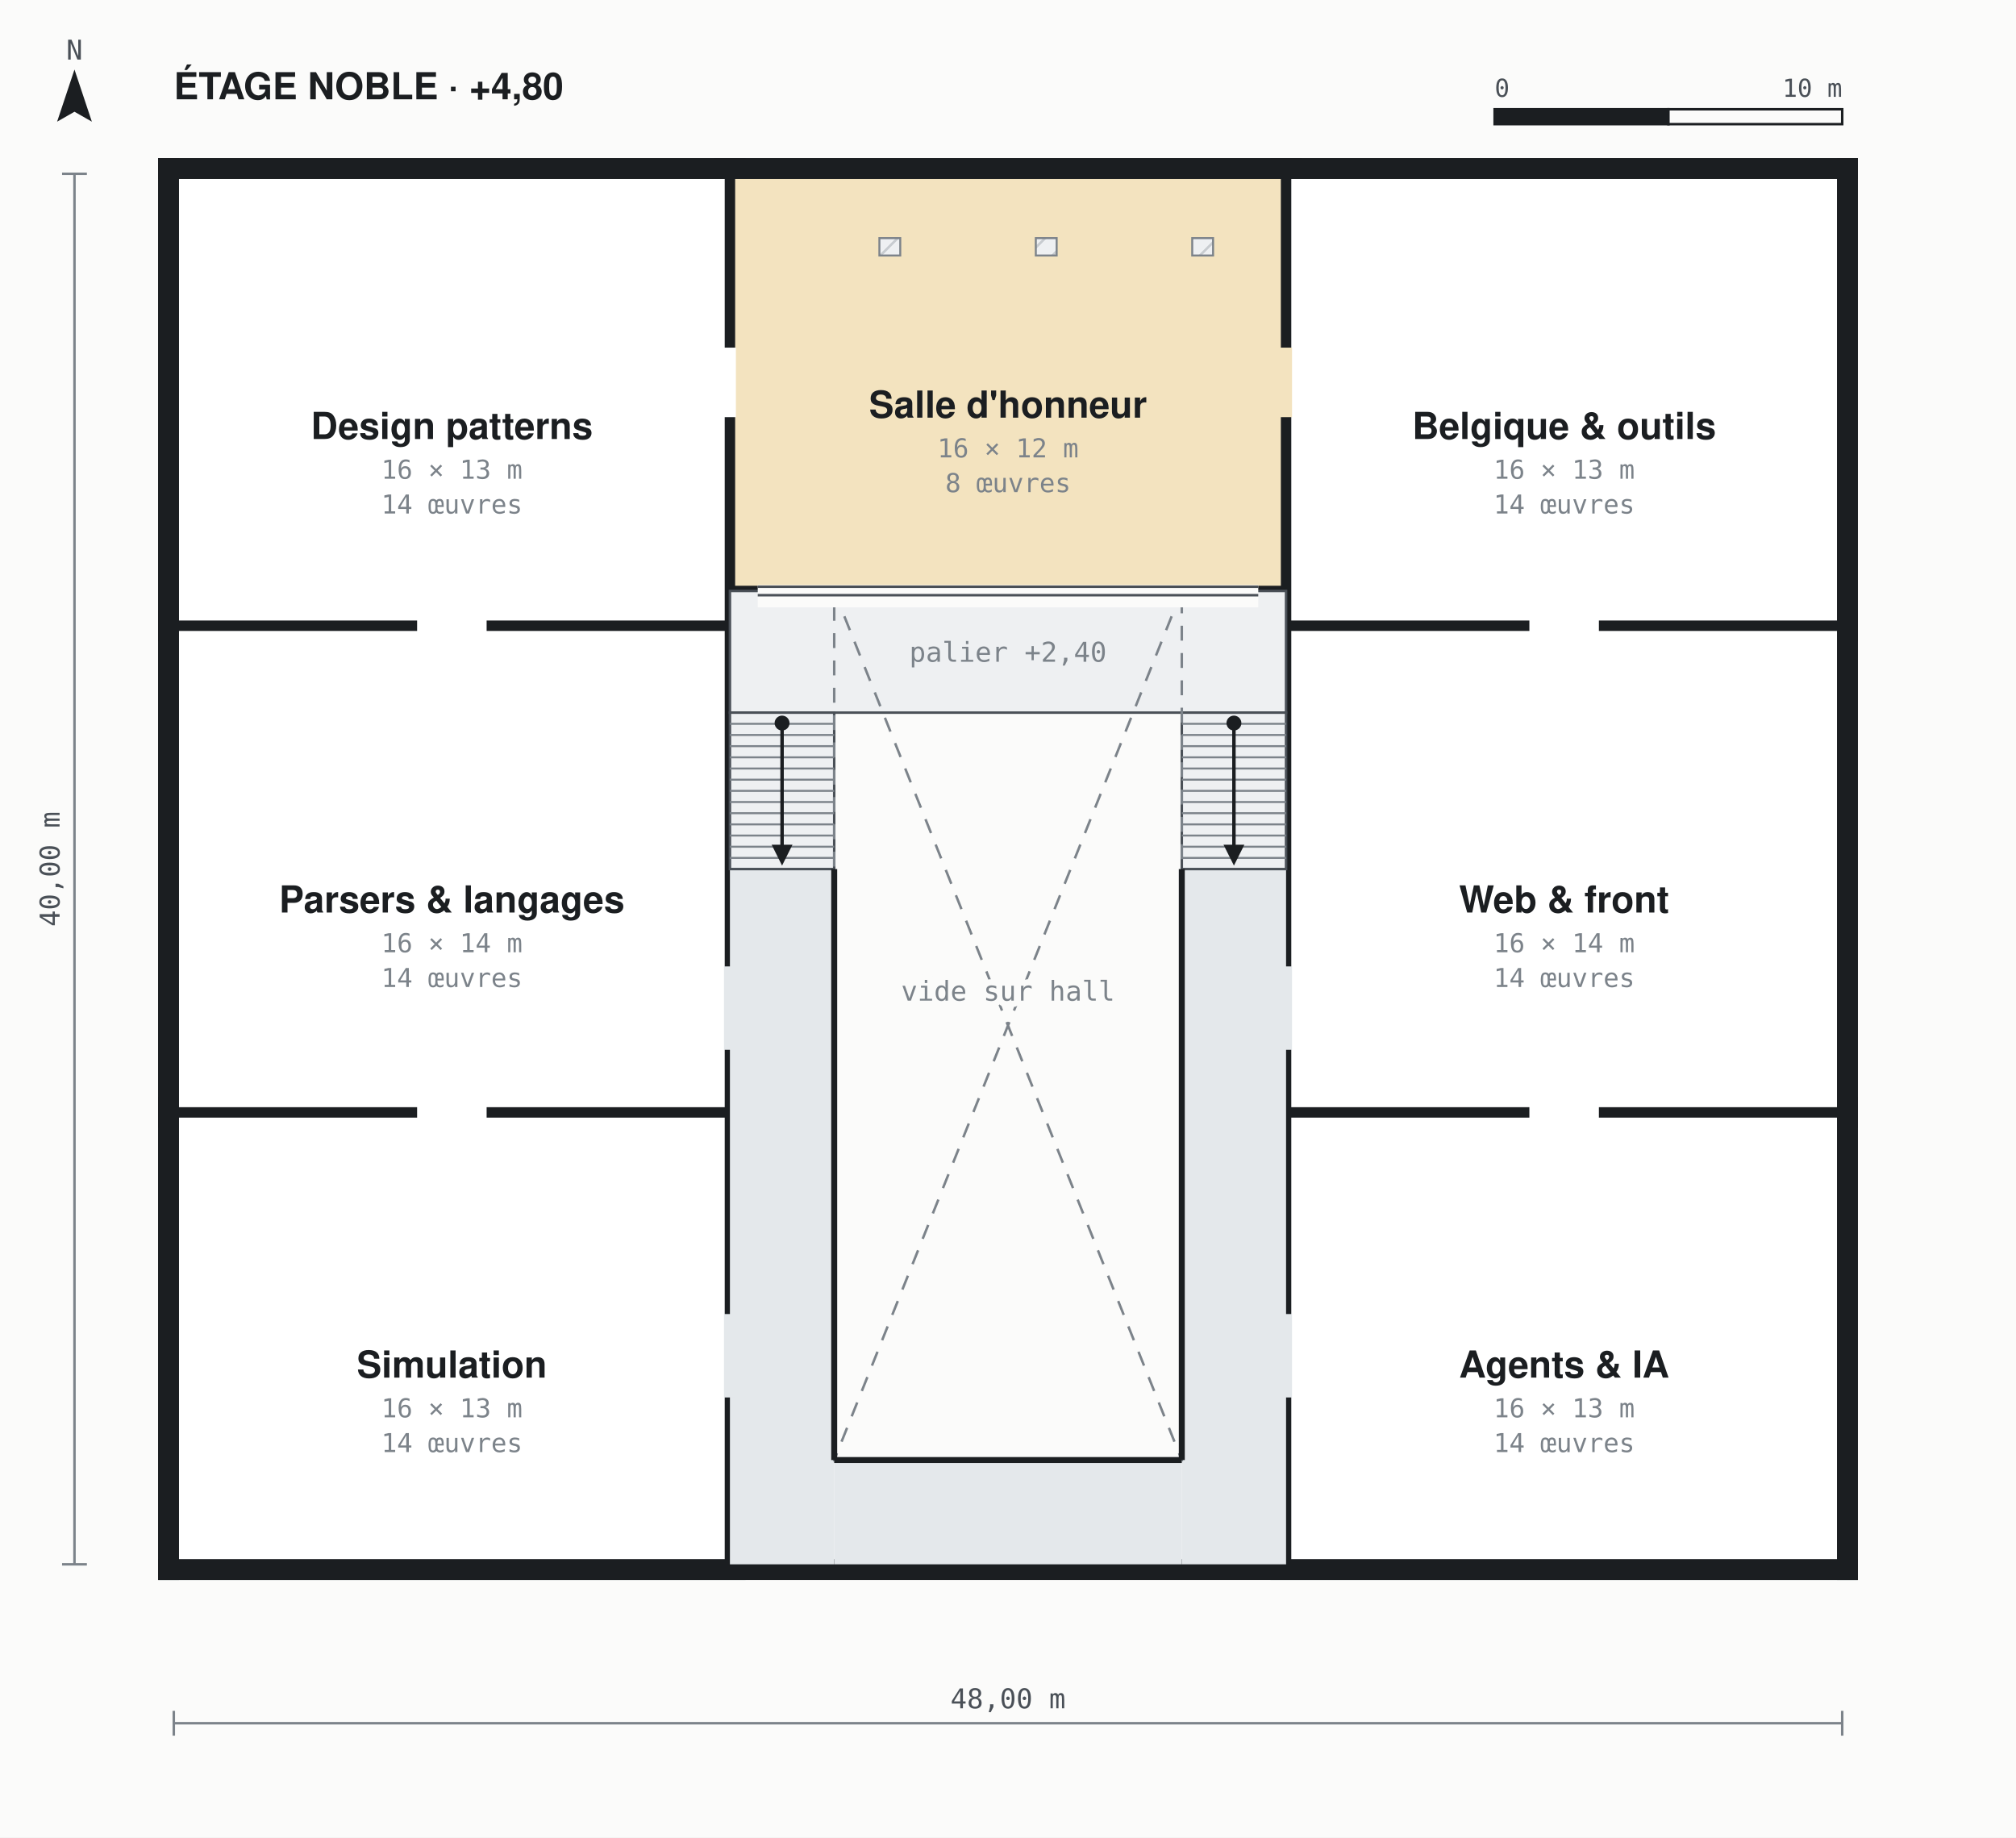
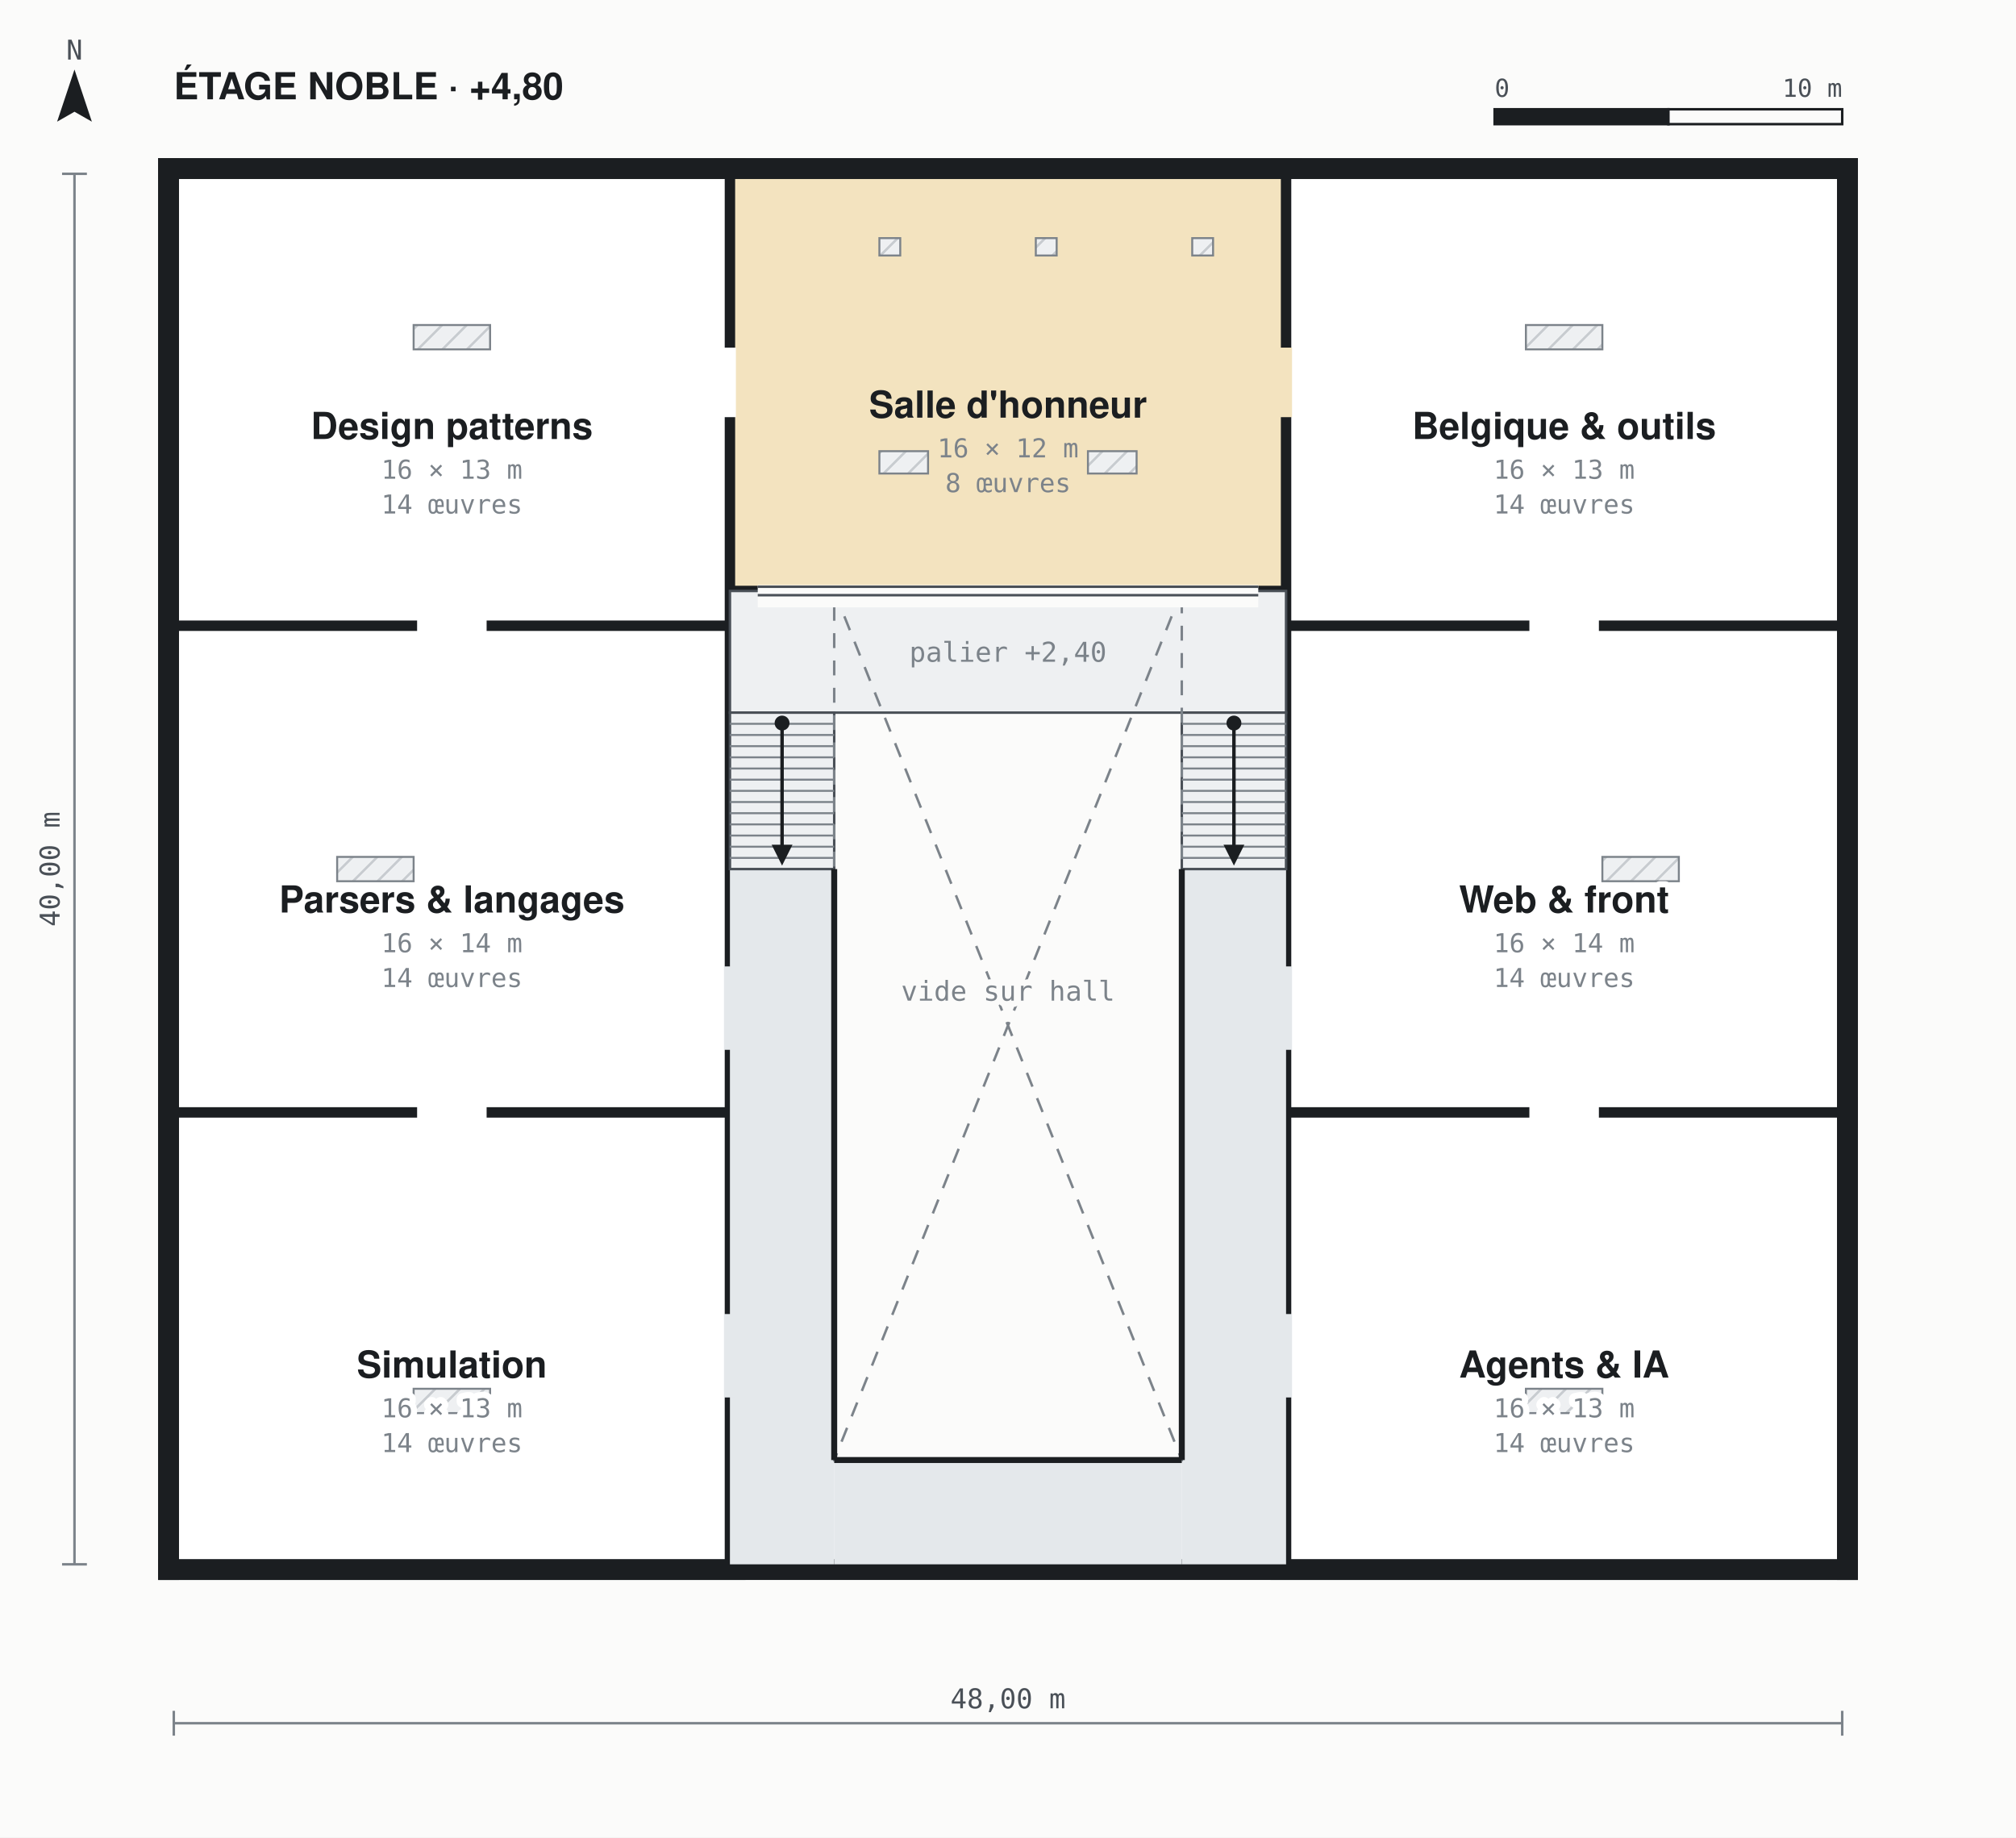
<svg xmlns="http://www.w3.org/2000/svg" viewBox="-70 -70 812 740" width="812" height="740" role="img" aria-label="Musée GitHub, Étage noble">
  <style>.lbl{font-family:Archivo,Helvetica,Arial,sans-serif;font-weight:650;fill:#1B1E21}.cap{font-family:'IBM Plex Mono',Menlo,monospace;fill:#7C838A}.dim{font-family:'IBM Plex Mono',Menlo,monospace;fill:#4A5057}</style>
  <defs>
    <pattern id="closed" width="7" height="7" patternUnits="userSpaceOnUse" patternTransform="rotate(45)">
      <rect width="7" height="7" fill="#EEF0F2" />
      <line x1="0" y1="0" x2="0" y2="7" stroke="#C9CDD1" stroke-width="2" />
    </pattern>
    <marker id="fleche" viewBox="0 0 10 10" refX="5" refY="5" markerWidth="6" markerHeight="6" orient="auto">
      <path d="M0,0 L10,5 L0,10 z" fill="#1B1E21" />
    </marker>
    <marker id="fleche-r" viewBox="0 0 10 10" refX="5" refY="5" markerWidth="6" markerHeight="6" orient="auto">
      <path d="M0,0 L10,5 L0,10 z" fill="#CF3326" />
    </marker>
  </defs>
  <rect x="-70" y="-70" width="812" height="740" fill="#FBFBFA" />
  <rect x="224" y="168" width="224" height="392" fill="#FBFBFA" />
  <rect x="-6.3" y="-6.3" width="684.6" height="8.4" fill="#1B1E21" />
  <rect x="-6.3" y="557.9" width="684.6" height="8.4" fill="#1B1E21" />
  <rect x="-6.3" y="-6.3" width="8.4" height="572.6" fill="#1B1E21" />
  <rect x="669.9" y="-6.3" width="8.4" height="572.6" fill="#1B1E21" />
  <rect x="-6.3" y="-6.3" width="236.6" height="194.6" fill="#1B1E21" />
  <rect x="-6.3" y="175.7" width="236.6" height="208.6" fill="#1B1E21" />
  <rect x="-6.3" y="371.7" width="236.6" height="194.6" fill="#1B1E21" />
  <rect x="217.7" y="-6.3" width="236.6" height="180.6" fill="#1B1E21" />
  <rect x="441.7" y="-6.3" width="236.6" height="194.6" fill="#1B1E21" />
  <rect x="441.7" y="175.7" width="236.6" height="208.6" fill="#1B1E21" />
  <rect x="441.7" y="371.7" width="236.6" height="194.6" fill="#1B1E21" />
  <rect x="2.1" y="2.1" width="219.8" height="177.8" fill="#FFFFFF" />
  <rect x="2.1" y="184.1" width="219.8" height="191.8" fill="#FFFFFF" />
  <rect x="2.1" y="380.1" width="219.8" height="177.8" fill="#FFFFFF" />
  <rect x="226.1" y="2.1" width="219.8" height="163.8" fill="#F3E3BF" />
  <rect x="450.1" y="2.1" width="219.8" height="177.8" fill="#FFFFFF" />
  <rect x="450.1" y="184.1" width="219.8" height="191.8" fill="#FFFFFF" />
  <rect x="450.1" y="380.1" width="219.8" height="177.8" fill="#FFFFFF" />
  <rect x="224" y="280" width="42" height="280" fill="#E4E8EB" />
  <rect x="406" y="280" width="42" height="280" fill="#E4E8EB" />
  <rect x="266" y="518" width="140" height="42" fill="#E4E8EB" />
  <rect x="284.2" y="25.9" width="8.4" height="7" fill="url(#closed)" stroke="#7C838A" stroke-width="0.8" />
  <rect x="347.2" y="25.9" width="8.4" height="7" fill="url(#closed)" stroke="#7C838A" stroke-width="0.8" />
  <rect x="410.2" y="25.9" width="8.4" height="7" fill="url(#closed)" stroke="#7C838A" stroke-width="0.8" />
+   <rect x="96.6" y="60.9" width="30.8" height="9.8" fill="url(#closed)" stroke="#7C838A" stroke-width="0.8" />
+   <rect x="65.8" y="275.1" width="30.8" height="9.8" fill="url(#closed)" stroke="#7C838A" stroke-width="0.8" />
+   <rect x="96.6" y="489.3" width="30.8" height="9.8" fill="url(#closed)" stroke="#7C838A" stroke-width="0.8" />
+   <rect x="544.6" y="60.9" width="30.8" height="9.8" fill="url(#closed)" stroke="#7C838A" stroke-width="0.8" />
+   <rect x="575.4" y="275.1" width="30.8" height="9.8" fill="url(#closed)" stroke="#7C838A" stroke-width="0.8" />
+   <rect x="544.6" y="489.3" width="30.8" height="9.8" fill="url(#closed)" stroke="#7C838A" stroke-width="0.8" />
+   <rect x="284.2" y="111.7" width="19.6" height="9" fill="url(#closed)" stroke="#7C838A" stroke-width="0.8" />
+   <rect x="368.2" y="111.7" width="19.6" height="9" fill="url(#closed)" stroke="#7C838A" stroke-width="0.8" />
  <rect x="224" y="168" width="224" height="49" fill="#EEF0F2" stroke="#4A5057" stroke-width="1" />
  <text x="336" y="196.5" text-anchor="middle" font-size="11" class="cap">palier +2,40</text>
  <rect x="224" y="217" width="42" height="63" fill="#EEF0F2" stroke="#4A5057" stroke-width="1" />
  <line x1="224" x2="266" y1="221.5" y2="221.5" stroke="#7C838A" stroke-width="0.8" />
  <line x1="224" x2="266" y1="226" y2="226" stroke="#7C838A" stroke-width="0.8" />
  <line x1="224" x2="266" y1="230.5" y2="230.5" stroke="#7C838A" stroke-width="0.8" />
  <line x1="224" x2="266" y1="235" y2="235" stroke="#7C838A" stroke-width="0.8" />
  <line x1="224" x2="266" y1="239.5" y2="239.5" stroke="#7C838A" stroke-width="0.8" />
  <line x1="224" x2="266" y1="244" y2="244" stroke="#7C838A" stroke-width="0.8" />
  <line x1="224" x2="266" y1="248.5" y2="248.5" stroke="#7C838A" stroke-width="0.8" />
  <line x1="224" x2="266" y1="253" y2="253" stroke="#7C838A" stroke-width="0.8" />
  <line x1="224" x2="266" y1="257.5" y2="257.5" stroke="#7C838A" stroke-width="0.8" />
  <line x1="224" x2="266" y1="262" y2="262" stroke="#7C838A" stroke-width="0.8" />
  <line x1="224" x2="266" y1="266.5" y2="266.5" stroke="#7C838A" stroke-width="0.8" />
  <line x1="224" x2="266" y1="271" y2="271" stroke="#7C838A" stroke-width="0.8" />
  <line x1="224" x2="266" y1="275.5" y2="275.5" stroke="#7C838A" stroke-width="0.8" />
  <line x1="245" x2="245" y1="221.2" y2="274.4" stroke="#1B1E21" stroke-width="1.4" marker-end="url(#fleche)" />
  <circle cx="245" cy="221.2" r="3" fill="#1B1E21" />
  <rect x="406" y="217" width="42" height="63" fill="#EEF0F2" stroke="#4A5057" stroke-width="1" />
  <line x1="406" x2="448" y1="221.5" y2="221.5" stroke="#7C838A" stroke-width="0.8" />
  <line x1="406" x2="448" y1="226" y2="226" stroke="#7C838A" stroke-width="0.8" />
  <line x1="406" x2="448" y1="230.5" y2="230.5" stroke="#7C838A" stroke-width="0.8" />
  <line x1="406" x2="448" y1="235" y2="235" stroke="#7C838A" stroke-width="0.8" />
  <line x1="406" x2="448" y1="239.5" y2="239.5" stroke="#7C838A" stroke-width="0.8" />
  <line x1="406" x2="448" y1="244" y2="244" stroke="#7C838A" stroke-width="0.8" />
  <line x1="406" x2="448" y1="248.5" y2="248.5" stroke="#7C838A" stroke-width="0.8" />
  <line x1="406" x2="448" y1="253" y2="253" stroke="#7C838A" stroke-width="0.8" />
  <line x1="406" x2="448" y1="257.5" y2="257.5" stroke="#7C838A" stroke-width="0.8" />
  <line x1="406" x2="448" y1="262" y2="262" stroke="#7C838A" stroke-width="0.8" />
  <line x1="406" x2="448" y1="266.5" y2="266.5" stroke="#7C838A" stroke-width="0.8" />
  <line x1="406" x2="448" y1="271" y2="271" stroke="#7C838A" stroke-width="0.8" />
  <line x1="406" x2="448" y1="275.5" y2="275.5" stroke="#7C838A" stroke-width="0.8" />
  <line x1="427" x2="427" y1="221.2" y2="274.4" stroke="#1B1E21" stroke-width="1.4" marker-end="url(#fleche)" />
  <circle cx="427" cy="221.2" r="3" fill="#1B1E21" />
  <rect x="266" y="168" width="140" height="350" fill="none" stroke="#7C838A" stroke-dasharray="6 5" stroke-width="1" />
  <path d="M266,168L406,518M406,168L266,518" stroke="#7C838A" stroke-dasharray="6 5" stroke-width="1" />
  <text x="336" y="333" text-anchor="middle" font-size="11" class="cap" stroke="#FBFBFA" stroke-width="5" paint-order="stroke" stroke-linejoin="round">vide sur hall</text>
  <line x1="266" y1="280" x2="266" y2="518" stroke="#1B1E21" stroke-width="2.4" />
  <line x1="406" y1="280" x2="406" y2="518" stroke="#1B1E21" stroke-width="2.4" />
  <line x1="266" y1="518" x2="406" y2="518" stroke="#1B1E21" stroke-width="2.4" />
  <rect x="221.6" y="319.2" width="4.8" height="33.6" fill="#E4E8EB" />
  <rect x="221.6" y="459.2" width="4.8" height="33.6" fill="#E4E8EB" />
  <rect x="445.6" y="319.2" width="4.8" height="33.6" fill="#E4E8EB" />
  <rect x="445.6" y="459.2" width="4.8" height="33.6" fill="#E4E8EB" />
  <rect x="98" y="179.6" width="28" height="4.8" fill="#FFFFFF" />
  <rect x="98" y="375.6" width="28" height="4.8" fill="#FFFFFF" />
  <rect x="546" y="179.6" width="28" height="4.8" fill="#FFFFFF" />
  <rect x="546" y="375.6" width="28" height="4.8" fill="#FFFFFF" />
  <rect x="221.6" y="70" width="4.8" height="28" fill="#FFFFFF" />
  <rect x="445.6" y="70" width="4.8" height="28" fill="#F3E3BF" />
  <rect x="235.2" y="165.6" width="201.6" height="9" fill="#FBFBFA" />
  <line y1="166.3" y2="166.3" x1="235.2" x2="436.8" stroke="#4A5057" stroke-width="1" />
  <line y1="169.7" y2="169.7" x1="235.2" x2="436.8" stroke="#4A5057" stroke-width="1" />
  <text x="112" y="106.8" text-anchor="middle" font-size="15" class="lbl" stroke="#FFFFFF" stroke-width="5" paint-order="stroke" stroke-linejoin="round">Design patterns</text>
  <text x="112" y="122.8" text-anchor="middle" font-size="10.5" class="cap" stroke="#FFFFFF" stroke-width="5" paint-order="stroke" stroke-linejoin="round">16 × 13 m</text>
  <text x="112" y="136.8" text-anchor="middle" font-size="10.5" class="cap" stroke="#FFFFFF" stroke-width="5" paint-order="stroke" stroke-linejoin="round">14 œuvres</text>
  <text x="112" y="297.5" text-anchor="middle" font-size="15" class="lbl" stroke="#FFFFFF" stroke-width="5" paint-order="stroke" stroke-linejoin="round">Parsers &amp; langages</text>
  <text x="112" y="313.5" text-anchor="middle" font-size="10.5" class="cap" stroke="#FFFFFF" stroke-width="5" paint-order="stroke" stroke-linejoin="round">16 × 14 m</text>
  <text x="112" y="327.5" text-anchor="middle" font-size="10.5" class="cap" stroke="#FFFFFF" stroke-width="5" paint-order="stroke" stroke-linejoin="round">14 œuvres</text>
  <text x="112" y="484.8" text-anchor="middle" font-size="15" class="lbl" stroke="#FFFFFF" stroke-width="5" paint-order="stroke" stroke-linejoin="round">Simulation</text>
  <text x="112" y="500.8" text-anchor="middle" font-size="10.5" class="cap" stroke="#FFFFFF" stroke-width="5" paint-order="stroke" stroke-linejoin="round">16 × 13 m</text>
  <text x="112" y="514.8" text-anchor="middle" font-size="10.5" class="cap" stroke="#FFFFFF" stroke-width="5" paint-order="stroke" stroke-linejoin="round">14 œuvres</text>
  <text x="336" y="98.2" text-anchor="middle" font-size="15" class="lbl" stroke="#F3E3BF" stroke-width="5" paint-order="stroke" stroke-linejoin="round">Salle d'honneur</text>
  <text x="336" y="114.2" text-anchor="middle" font-size="10.5" class="cap" stroke="#F3E3BF" stroke-width="5" paint-order="stroke" stroke-linejoin="round">16 × 12 m</text>
  <text x="336" y="128.2" text-anchor="middle" font-size="10.5" class="cap" stroke="#F3E3BF" stroke-width="5" paint-order="stroke" stroke-linejoin="round">8 œuvres</text>
  <text x="560" y="106.8" text-anchor="middle" font-size="15" class="lbl" stroke="#FFFFFF" stroke-width="5" paint-order="stroke" stroke-linejoin="round">Belgique &amp; outils</text>
  <text x="560" y="122.8" text-anchor="middle" font-size="10.5" class="cap" stroke="#FFFFFF" stroke-width="5" paint-order="stroke" stroke-linejoin="round">16 × 13 m</text>
  <text x="560" y="136.8" text-anchor="middle" font-size="10.5" class="cap" stroke="#FFFFFF" stroke-width="5" paint-order="stroke" stroke-linejoin="round">14 œuvres</text>
  <text x="560" y="297.5" text-anchor="middle" font-size="15" class="lbl" stroke="#FFFFFF" stroke-width="5" paint-order="stroke" stroke-linejoin="round">Web &amp; front</text>
  <text x="560" y="313.5" text-anchor="middle" font-size="10.5" class="cap" stroke="#FFFFFF" stroke-width="5" paint-order="stroke" stroke-linejoin="round">16 × 14 m</text>
  <text x="560" y="327.5" text-anchor="middle" font-size="10.5" class="cap" stroke="#FFFFFF" stroke-width="5" paint-order="stroke" stroke-linejoin="round">14 œuvres</text>
  <text x="560" y="484.8" text-anchor="middle" font-size="15" class="lbl" stroke="#FFFFFF" stroke-width="5" paint-order="stroke" stroke-linejoin="round">Agents &amp; IA</text>
  <text x="560" y="500.8" text-anchor="middle" font-size="10.5" class="cap" stroke="#FFFFFF" stroke-width="5" paint-order="stroke" stroke-linejoin="round">16 × 13 m</text>
  <text x="560" y="514.8" text-anchor="middle" font-size="10.5" class="cap" stroke="#FFFFFF" stroke-width="5" paint-order="stroke" stroke-linejoin="round">14 œuvres</text>
  <g stroke="#7C838A" stroke-width="1">
    <line x1="0" x2="672" y1="624" y2="624" />
    <line x1="0" x2="0" y1="619" y2="629" />
    <line x1="672" x2="672" y1="619" y2="629" />
    <line y1="0" y2="560" x1="-40" x2="-40" />
    <line y1="0" y2="0" x1="-45" x2="-35" />
    <line y1="560" y2="560" x1="-45" x2="-35" />
  </g>
  <text x="336" y="618" text-anchor="middle" font-size="11" class="dim">48,00 m</text>
  <text x="-46" y="280" text-anchor="middle" font-size="11" class="dim" transform="rotate(-90 -46 280)">40,00 m</text>
  <g transform="translate(532,-26)">
    <rect x="0" y="0" width="70" height="6" fill="#1B1E21" stroke="#1B1E21" />
    <rect x="70" y="0" width="70" height="6" fill="#FBFBFA" stroke="#1B1E21" />
    <text x="0" y="-5" font-size="10" class="dim">0</text>
    <text x="140" y="-5" font-size="10" text-anchor="end" class="dim">10 m</text>
  </g>
  <g transform="translate(-40,-30)">
    <path d="M0,-12 L7,9 L0,5 L-7,9 z" fill="#1B1E21" />
    <text x="0" y="-16" text-anchor="middle" font-size="11" class="dim">N</text>
  </g>
  <text x="0" y="-30" font-size="15" class="lbl">ÉTAGE NOBLE · +4,80</text>
</svg>
